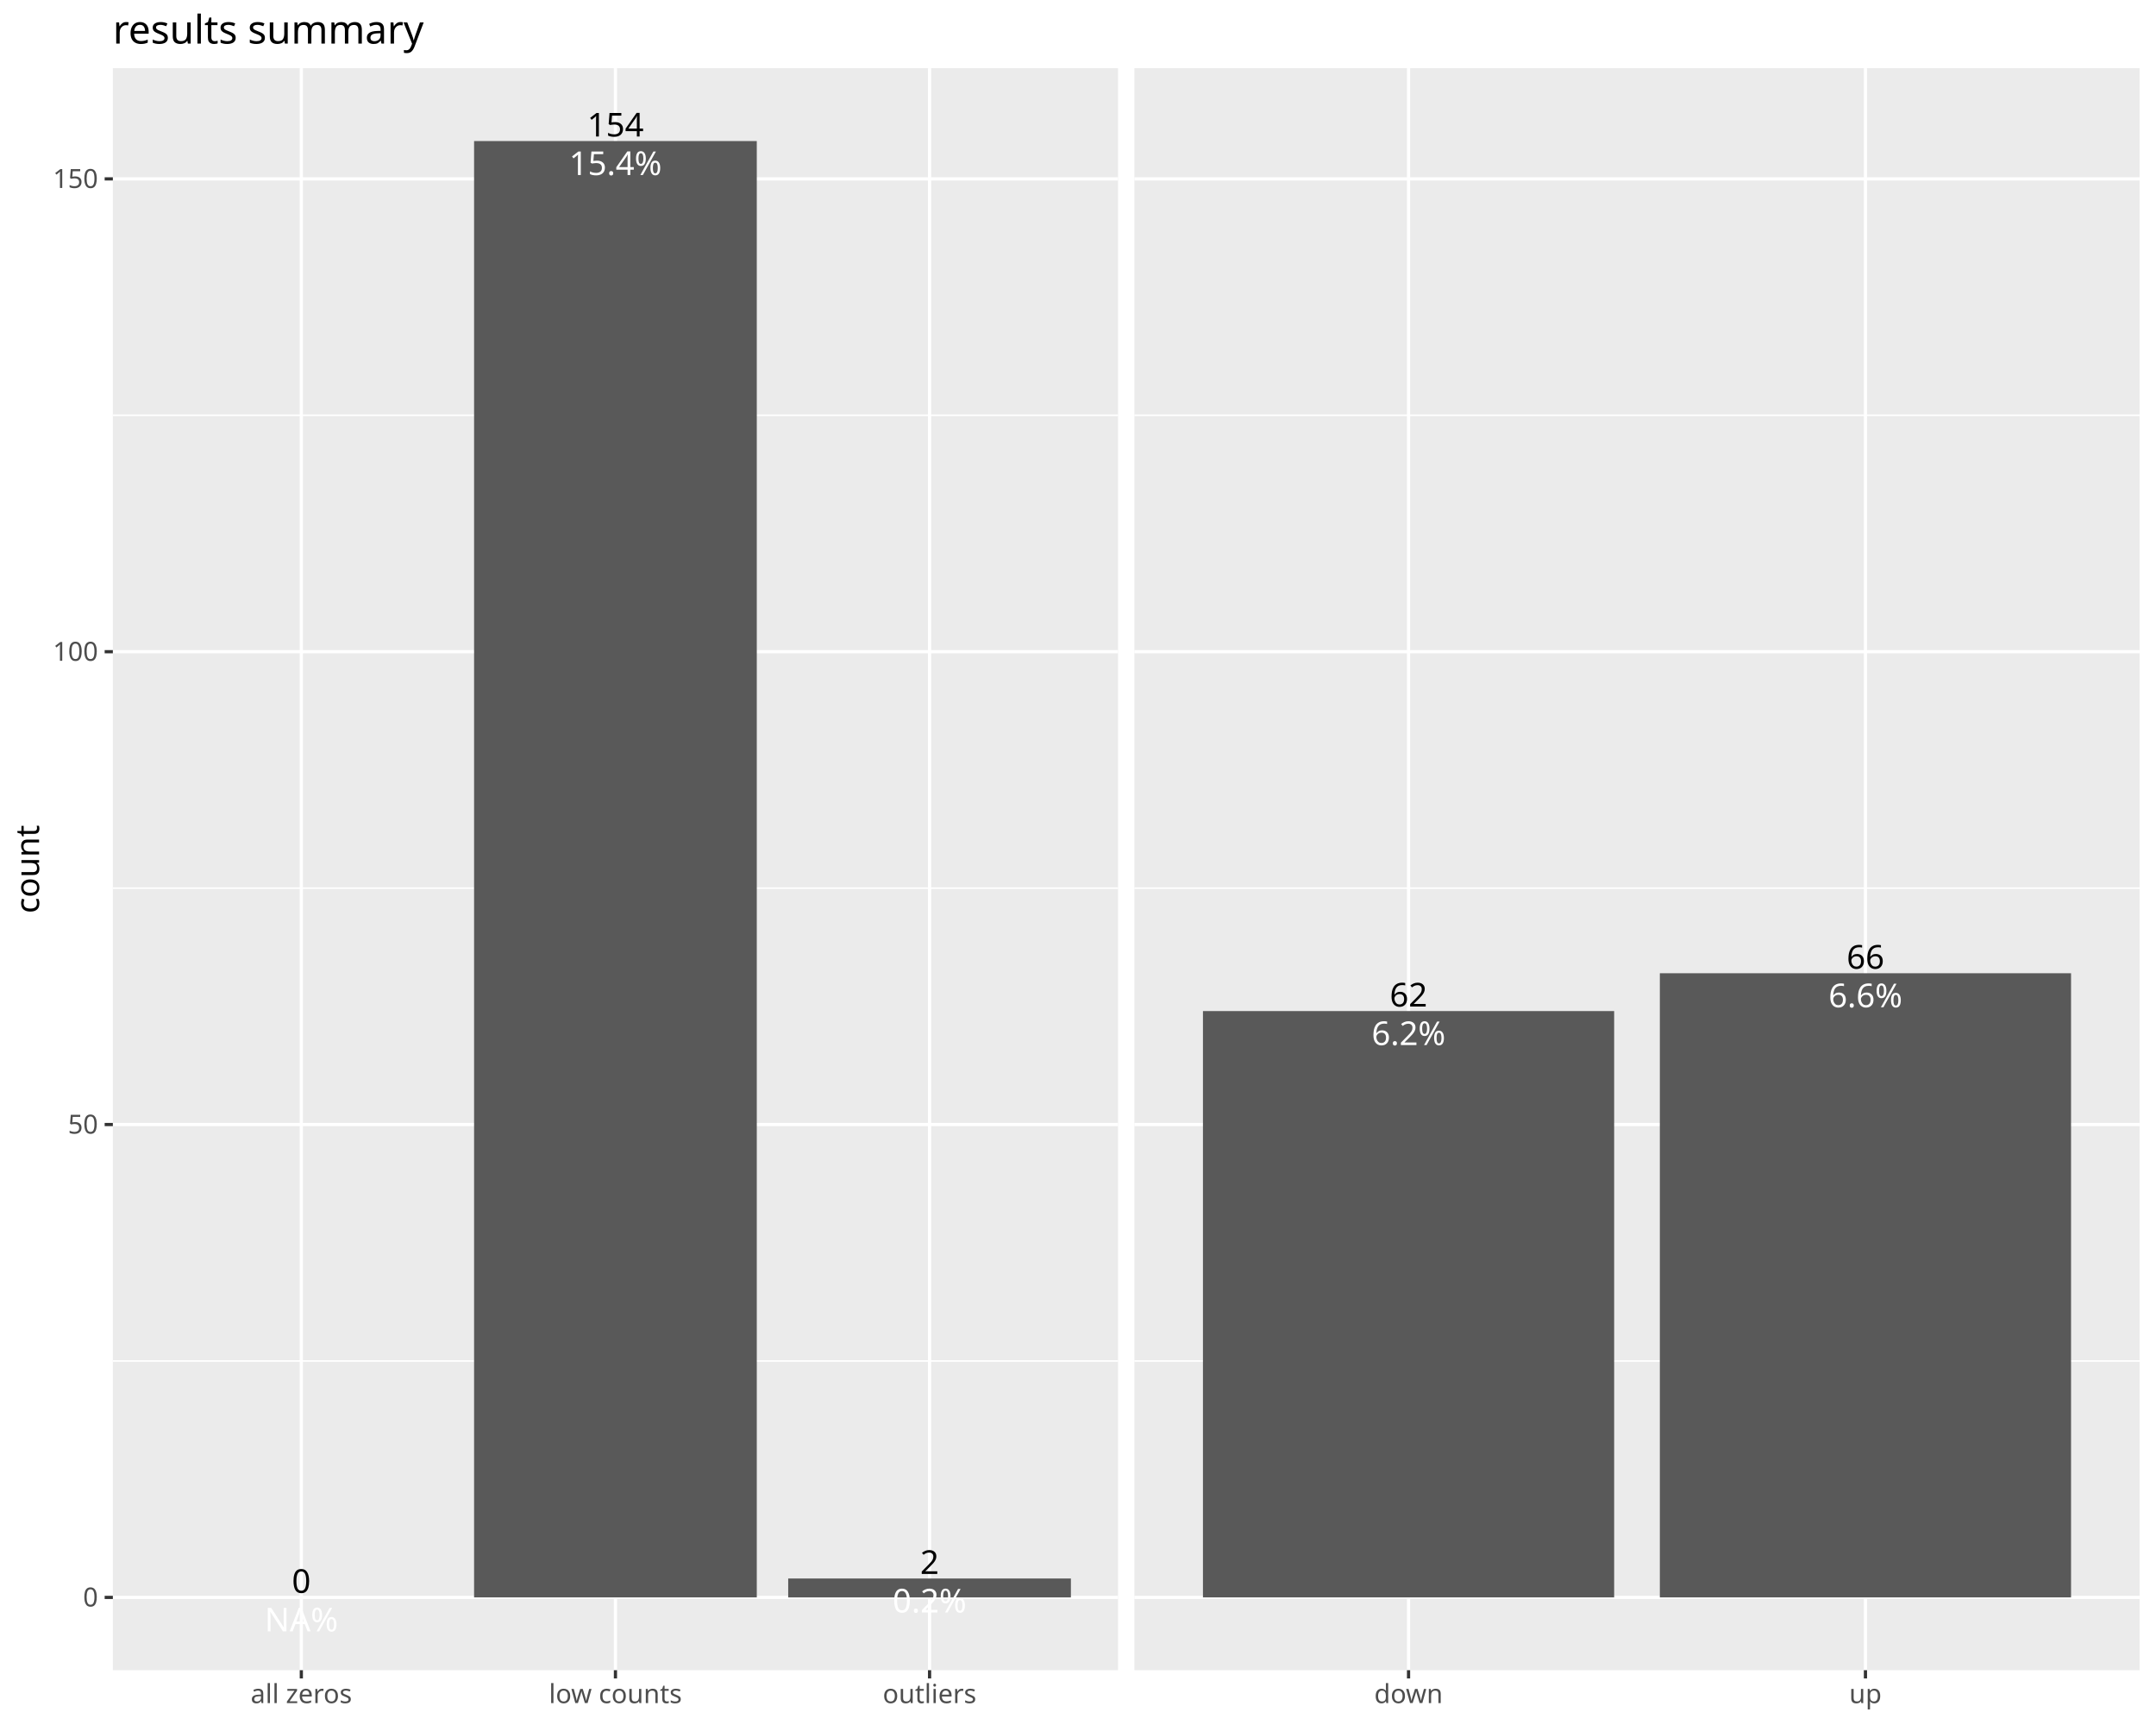
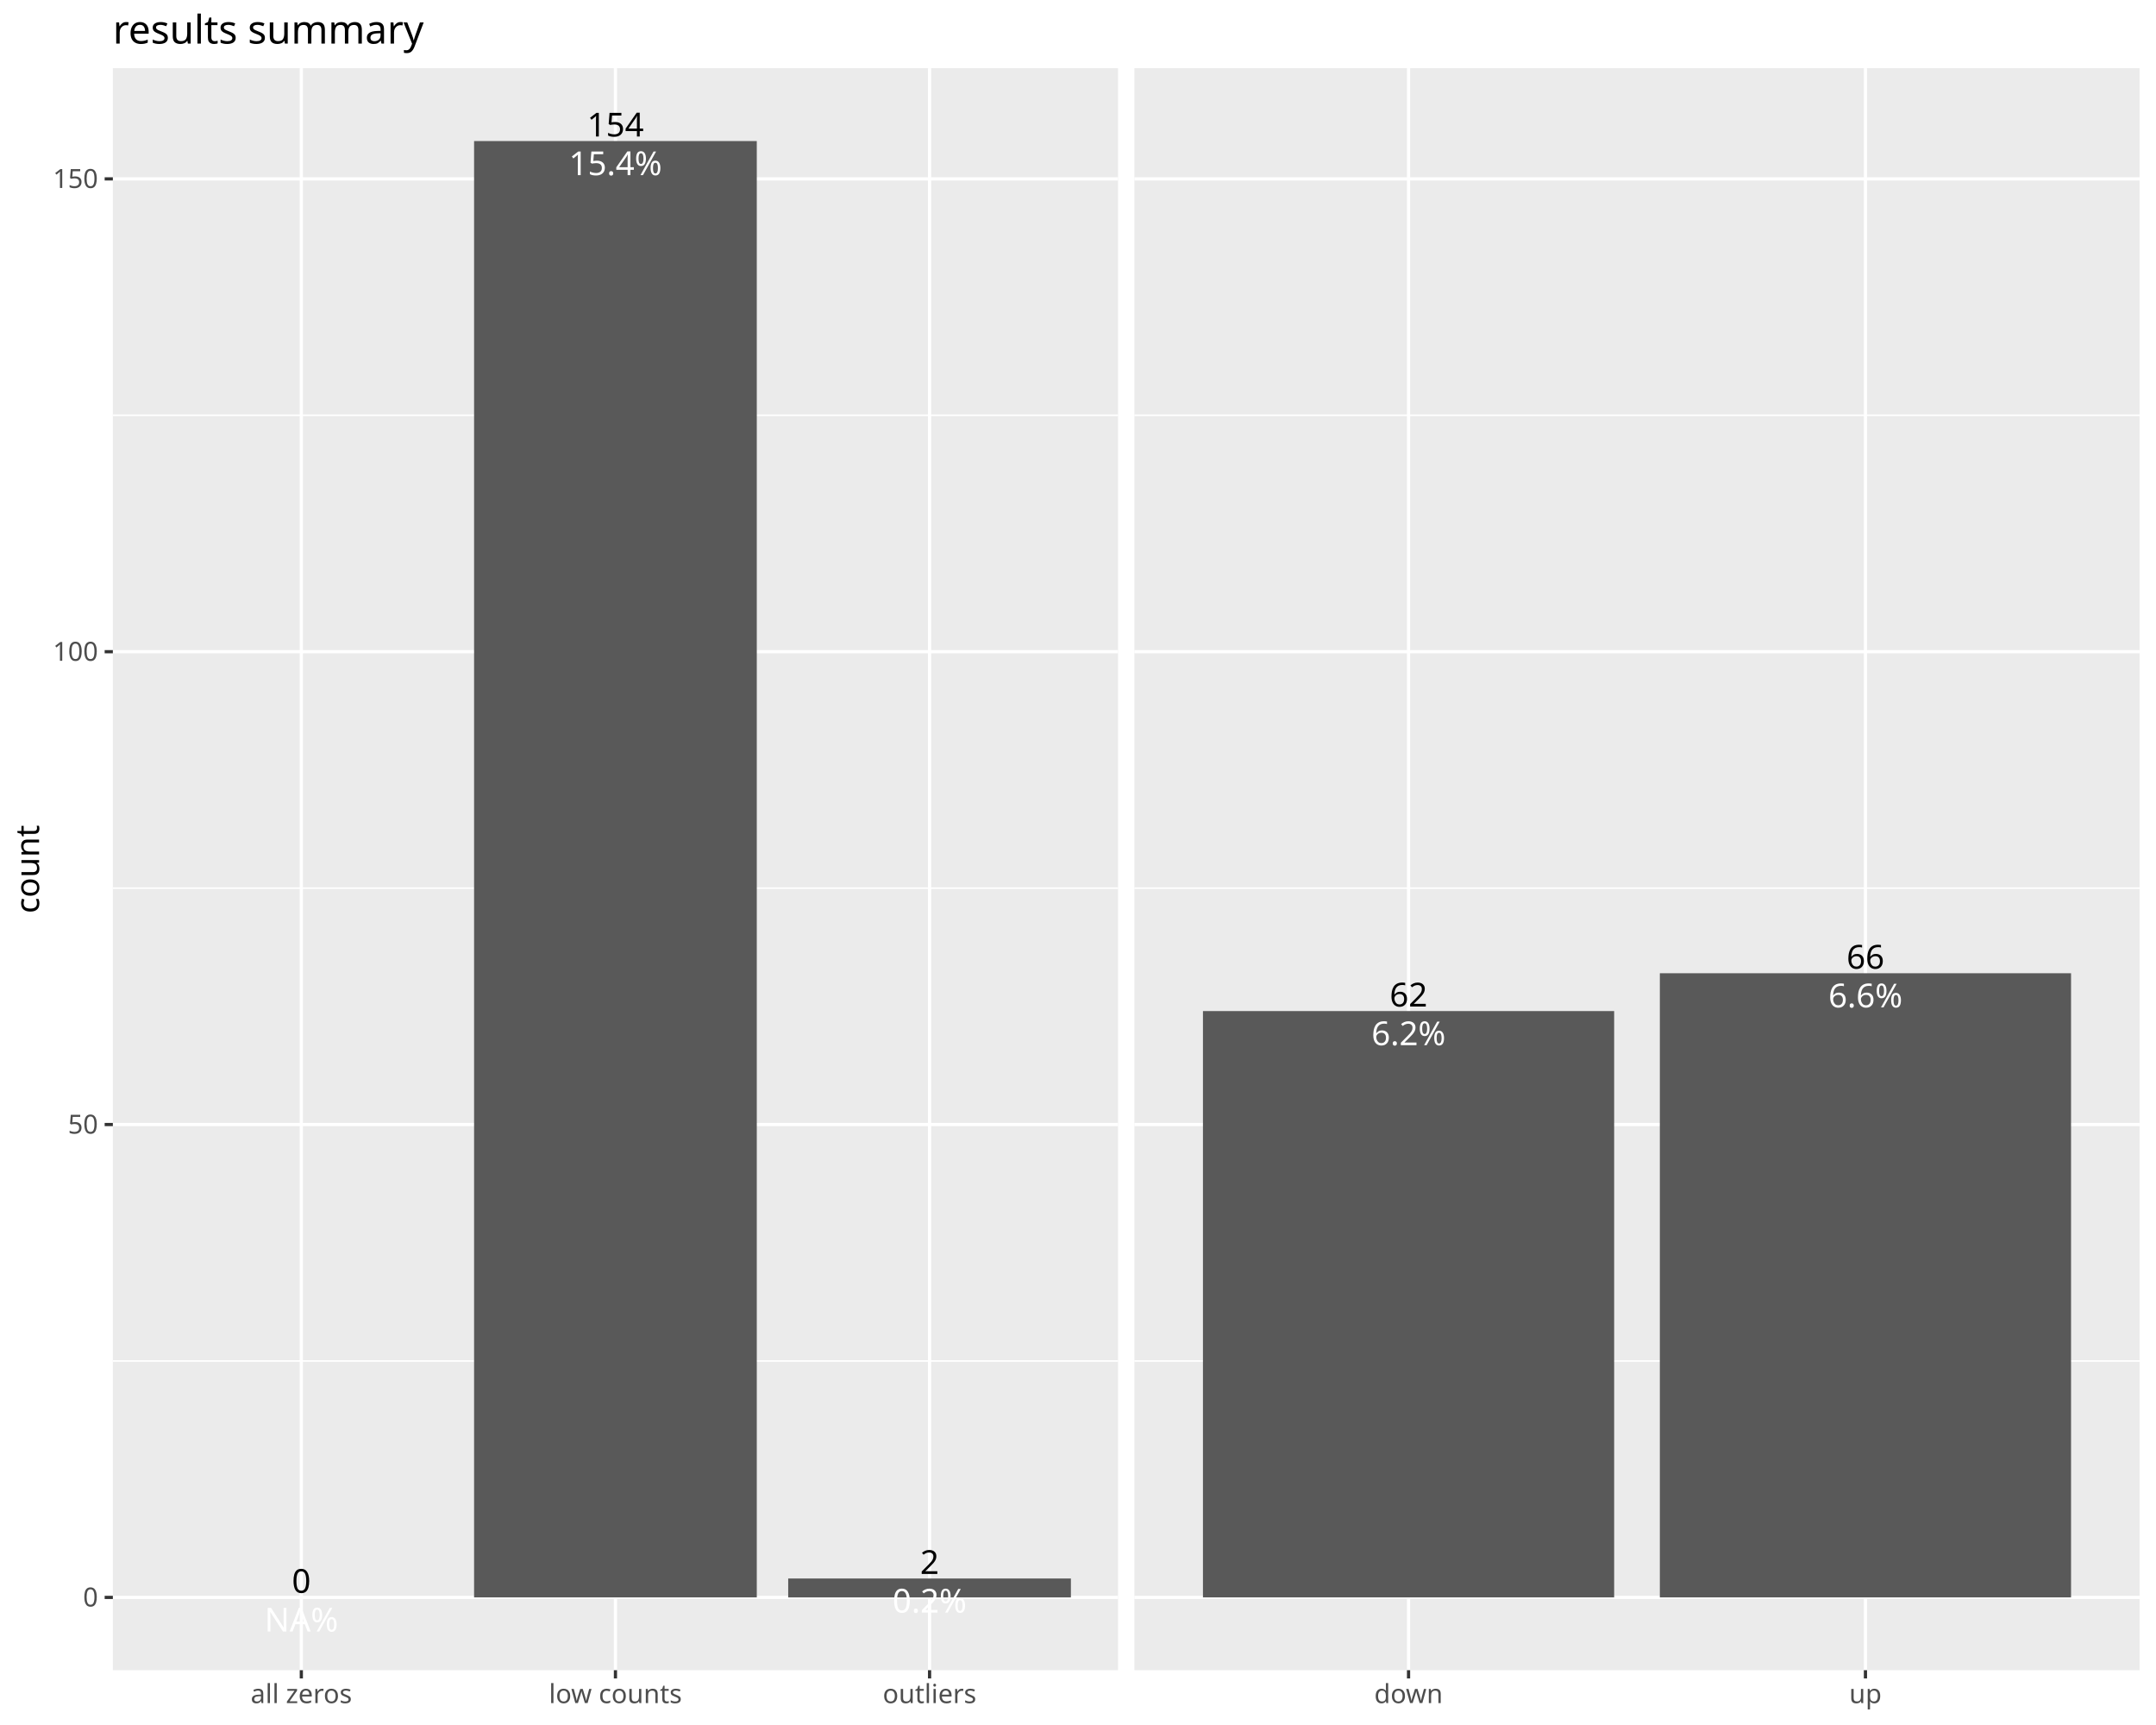
<svg xmlns="http://www.w3.org/2000/svg" class="svglite" data-engine-version="2.0" width="720.00pt" height="576.00pt" viewBox="0 0 720.00 576.00">
  <defs>
    <style type="text/css">
    .svglite line, .svglite polyline, .svglite polygon, .svglite path, .svglite rect, .svglite circle {
      fill: none;
      stroke: #000000;
      stroke-linecap: round;
      stroke-linejoin: round;
      stroke-miterlimit: 10.00;
    }
  </style>
  </defs>
  <rect width="100%" height="100%" style="stroke: none; fill: #FFFFFF;" />
  <defs>
    <clipPath id="cpMC4wMHw3MjAuMDB8MC4wMHw1NzYuMDA=">
      <rect x="0.00" y="0.00" width="720.00" height="576.00" />
    </clipPath>
  </defs>
  <g clip-path="url(#cpMC4wMHw3MjAuMDB8MC4wMHw1NzYuMDA=)">
    <rect x="0.00" y="0.00" width="720.00" height="576.00" style="stroke-width: 1.07; stroke: #FFFFFF; fill: #FFFFFF;" />
  </g>
  <defs>
    <clipPath id="cpMzcuNjl8MzczLjM2fDIyLjc4fDU1Ny43MQ==">
      <rect x="37.69" y="22.78" width="335.68" height="534.92" />
    </clipPath>
  </defs>
  <g clip-path="url(#cpMzcuNjl8MzczLjM2fDIyLjc4fDU1Ny43MQ==)">
    <rect x="37.69" y="22.78" width="335.68" height="534.92" style="stroke-width: 1.07; stroke: none; fill: #EBEBEB;" />
    <polyline points="37.69,454.45 373.36,454.45 " style="stroke-width: 0.53; stroke: #FFFFFF; stroke-linecap: butt;" />
    <polyline points="37.69,296.56 373.36,296.56 " style="stroke-width: 0.53; stroke: #FFFFFF; stroke-linecap: butt;" />
    <polyline points="37.69,138.67 373.36,138.67 " style="stroke-width: 0.53; stroke: #FFFFFF; stroke-linecap: butt;" />
    <polyline points="37.69,533.39 373.36,533.39 " style="stroke-width: 1.07; stroke: #FFFFFF; stroke-linecap: butt;" />
    <polyline points="37.69,375.50 373.36,375.50 " style="stroke-width: 1.07; stroke: #FFFFFF; stroke-linecap: butt;" />
    <polyline points="37.69,217.62 373.36,217.62 " style="stroke-width: 1.07; stroke: #FFFFFF; stroke-linecap: butt;" />
    <polyline points="37.69,59.73 373.36,59.73 " style="stroke-width: 1.07; stroke: #FFFFFF; stroke-linecap: butt;" />
    <polyline points="100.63,557.71 100.63,22.78 " style="stroke-width: 1.07; stroke: #FFFFFF; stroke-linecap: butt;" />
    <polyline points="205.53,557.71 205.53,22.78 " style="stroke-width: 1.07; stroke: #FFFFFF; stroke-linecap: butt;" />
    <polyline points="310.43,557.71 310.43,22.78 " style="stroke-width: 1.07; stroke: #FFFFFF; stroke-linecap: butt;" />
    <rect x="263.22" y="527.08" width="94.41" height="6.32" style="stroke-width: 1.07; stroke: none; stroke-linecap: butt; stroke-linejoin: miter; fill: #595959;" />
    <rect x="158.32" y="47.10" width="94.41" height="486.29" style="stroke-width: 1.07; stroke: none; stroke-linecap: butt; stroke-linejoin: miter; fill: #595959;" />
    <rect x="53.42" y="533.39" width="94.41" height="0.00" style="stroke-width: 1.07; stroke: none; stroke-linecap: butt; stroke-linejoin: miter; fill: #595959;" />
-     <text x="310.43" y="525.56" text-anchor="middle" style="font-size: 11.00px; font-family: sans;" textLength="6.12px" lengthAdjust="spacingAndGlyphs">2</text>
-     <text x="205.53" y="45.58" text-anchor="middle" style="font-size: 11.00px; font-family: sans;" textLength="18.35px" lengthAdjust="spacingAndGlyphs">154</text>
-     <text x="100.63" y="531.88" text-anchor="middle" style="font-size: 11.00px; font-family: sans;" textLength="6.12px" lengthAdjust="spacingAndGlyphs">0</text>
-     <text x="310.43" y="538.43" text-anchor="middle" style="font-size: 11.00px; fill: #FFFFFF; font-family: sans;" textLength="25.07px" lengthAdjust="spacingAndGlyphs">0.2%</text>
-     <text x="205.53" y="58.45" text-anchor="middle" style="font-size: 11.00px; fill: #FFFFFF; font-family: sans;" textLength="31.19px" lengthAdjust="spacingAndGlyphs">15.4%</text>
-     <text x="100.63" y="544.75" text-anchor="middle" style="font-size: 11.00px; fill: #FFFFFF; font-family: sans;" textLength="25.07px" lengthAdjust="spacingAndGlyphs">NA%</text>
+     <text x="310.43" y="525.56" text-anchor="middle" style="font-size: 11.04px; font-family: sans;" textLength="6.14px" lengthAdjust="spacingAndGlyphs">2</text>
+     <text x="205.53" y="45.58" text-anchor="middle" style="font-size: 11.04px; font-family: sans;" textLength="18.42px" lengthAdjust="spacingAndGlyphs">154</text>
+     <text x="100.63" y="531.87" text-anchor="middle" style="font-size: 11.04px; font-family: sans;" textLength="6.14px" lengthAdjust="spacingAndGlyphs">0</text>
+     <text x="310.43" y="538.47" text-anchor="middle" style="font-size: 11.04px; fill: #FFFFFF; font-family: sans;" textLength="25.16px" lengthAdjust="spacingAndGlyphs">0.2%</text>
+     <text x="205.53" y="58.49" text-anchor="middle" style="font-size: 11.04px; fill: #FFFFFF; font-family: sans;" textLength="31.30px" lengthAdjust="spacingAndGlyphs">15.4%</text>
+     <text x="100.63" y="544.79" text-anchor="middle" style="font-size: 11.04px; fill: #FFFFFF; font-family: sans;" textLength="25.16px" lengthAdjust="spacingAndGlyphs">NA%</text>
  </g>
  <g clip-path="url(#cpMC4wMHw3MjAuMDB8MC4wMHw1NzYuMDA=)">
</g>
  <defs>
    <clipPath id="cpMzc4Ljg0fDcxNC41MnwyMi43OHw1NTcuNzE=">
      <rect x="378.84" y="22.78" width="335.68" height="534.92" />
    </clipPath>
  </defs>
  <g clip-path="url(#cpMzc4Ljg0fDcxNC41MnwyMi43OHw1NTcuNzE=)">
    <rect x="378.84" y="22.78" width="335.68" height="534.92" style="stroke-width: 1.07; stroke: none; fill: #EBEBEB;" />
    <polyline points="378.84,454.45 714.52,454.45 " style="stroke-width: 0.53; stroke: #FFFFFF; stroke-linecap: butt;" />
    <polyline points="378.84,296.56 714.52,296.56 " style="stroke-width: 0.53; stroke: #FFFFFF; stroke-linecap: butt;" />
    <polyline points="378.84,138.67 714.52,138.67 " style="stroke-width: 0.53; stroke: #FFFFFF; stroke-linecap: butt;" />
    <polyline points="378.84,533.39 714.52,533.39 " style="stroke-width: 1.07; stroke: #FFFFFF; stroke-linecap: butt;" />
    <polyline points="378.84,375.50 714.52,375.50 " style="stroke-width: 1.07; stroke: #FFFFFF; stroke-linecap: butt;" />
    <polyline points="378.84,217.62 714.52,217.62 " style="stroke-width: 1.07; stroke: #FFFFFF; stroke-linecap: butt;" />
    <polyline points="378.84,59.73 714.52,59.73 " style="stroke-width: 1.07; stroke: #FFFFFF; stroke-linecap: butt;" />
    <polyline points="470.39,557.71 470.39,22.78 " style="stroke-width: 1.07; stroke: #FFFFFF; stroke-linecap: butt;" />
    <polyline points="622.97,557.71 622.97,22.78 " style="stroke-width: 1.07; stroke: #FFFFFF; stroke-linecap: butt;" />
    <rect x="554.31" y="324.98" width="137.32" height="208.41" style="stroke-width: 1.07; stroke: none; stroke-linecap: butt; stroke-linejoin: miter; fill: #595959;" />
    <rect x="401.73" y="337.61" width="137.32" height="195.78" style="stroke-width: 1.07; stroke: none; stroke-linecap: butt; stroke-linejoin: miter; fill: #595959;" />
-     <text x="622.97" y="323.47" text-anchor="middle" style="font-size: 11.00px; font-family: sans;" textLength="12.24px" lengthAdjust="spacingAndGlyphs">66</text>
-     <text x="470.39" y="336.10" text-anchor="middle" style="font-size: 11.00px; font-family: sans;" textLength="12.24px" lengthAdjust="spacingAndGlyphs">62</text>
-     <text x="622.97" y="336.34" text-anchor="middle" style="font-size: 11.00px; fill: #FFFFFF; font-family: sans;" textLength="25.07px" lengthAdjust="spacingAndGlyphs">6.6%</text>
-     <text x="470.39" y="348.97" text-anchor="middle" style="font-size: 11.00px; fill: #FFFFFF; font-family: sans;" textLength="25.07px" lengthAdjust="spacingAndGlyphs">6.2%</text>
+     <text x="622.97" y="323.46" text-anchor="middle" style="font-size: 11.04px; font-family: sans;" textLength="12.28px" lengthAdjust="spacingAndGlyphs">66</text>
+     <text x="470.39" y="336.09" text-anchor="middle" style="font-size: 11.04px; font-family: sans;" textLength="12.28px" lengthAdjust="spacingAndGlyphs">62</text>
+     <text x="622.97" y="336.38" text-anchor="middle" style="font-size: 11.04px; fill: #FFFFFF; font-family: sans;" textLength="25.16px" lengthAdjust="spacingAndGlyphs">6.6%</text>
+     <text x="470.39" y="349.01" text-anchor="middle" style="font-size: 11.04px; fill: #FFFFFF; font-family: sans;" textLength="25.16px" lengthAdjust="spacingAndGlyphs">6.2%</text>
  </g>
+   <g clip-path="url(#cpMC4wMHw3MjAuMDB8MC4wMHw1NzYuMDA=)">
+ </g>
+   <defs>
+     <clipPath id="cpMzcuNjl8MzczLjM2fDIyLjc4fDIyLjc4">
+       <rect x="37.69" y="22.78" width="335.68" height="0.00" />
+     </clipPath>
+   </defs>
+   <g clip-path="url(#cpMzcuNjl8MzczLjM2fDIyLjc4fDIyLjc4)">
+ </g>
+   <g clip-path="url(#cpMC4wMHw3MjAuMDB8MC4wMHw1NzYuMDA=)">
+ </g>
+   <defs>
+     <clipPath id="cpMzc4Ljg0fDcxNC41MnwyMi43OHwyMi43OA==">
+       <rect x="378.84" y="22.78" width="335.68" height="0.00" />
+     </clipPath>
+   </defs>
+   <g clip-path="url(#cpMzc4Ljg0fDcxNC41MnwyMi43OHwyMi43OA==)">
+ </g>
  <g clip-path="url(#cpMC4wMHw3MjAuMDB8MC4wMHw1NzYuMDA=)">
    <polyline points="100.63,560.45 100.63,557.71 " style="stroke-width: 1.07; stroke: #333333; stroke-linecap: butt;" />
    <polyline points="205.53,560.45 205.53,557.71 " style="stroke-width: 1.07; stroke: #333333; stroke-linecap: butt;" />
    <polyline points="310.43,560.45 310.43,557.71 " style="stroke-width: 1.07; stroke: #333333; stroke-linecap: butt;" />
    <text x="100.63" y="568.69" text-anchor="middle" style="font-size: 8.80px; fill: #4D4D4D; font-family: sans;" textLength="32.77px" lengthAdjust="spacingAndGlyphs">all zeros</text>
    <text x="205.53" y="568.69" text-anchor="middle" style="font-size: 8.80px; fill: #4D4D4D; font-family: sans;" textLength="41.59px" lengthAdjust="spacingAndGlyphs">low counts</text>
    <text x="310.43" y="568.69" text-anchor="middle" style="font-size: 8.80px; fill: #4D4D4D; font-family: sans;" textLength="28.37px" lengthAdjust="spacingAndGlyphs">outliers</text>
    <polyline points="470.39,560.45 470.39,557.71 " style="stroke-width: 1.07; stroke: #333333; stroke-linecap: butt;" />
    <polyline points="622.97,560.45 622.97,557.71 " style="stroke-width: 1.07; stroke: #333333; stroke-linecap: butt;" />
    <text x="470.39" y="568.69" text-anchor="middle" style="font-size: 8.80px; fill: #4D4D4D; font-family: sans;" textLength="21.04px" lengthAdjust="spacingAndGlyphs">down</text>
    <text x="622.97" y="568.69" text-anchor="middle" style="font-size: 8.80px; fill: #4D4D4D; font-family: sans;" textLength="9.79px" lengthAdjust="spacingAndGlyphs">up</text>
    <text x="32.76" y="536.42" text-anchor="end" style="font-size: 8.80px; fill: #4D4D4D; font-family: sans;" textLength="4.89px" lengthAdjust="spacingAndGlyphs">0</text>
    <text x="32.76" y="378.53" text-anchor="end" style="font-size: 8.80px; fill: #4D4D4D; font-family: sans;" textLength="9.79px" lengthAdjust="spacingAndGlyphs">50</text>
    <text x="32.76" y="220.64" text-anchor="end" style="font-size: 8.80px; fill: #4D4D4D; font-family: sans;" textLength="14.68px" lengthAdjust="spacingAndGlyphs">100</text>
    <text x="32.76" y="62.76" text-anchor="end" style="font-size: 8.80px; fill: #4D4D4D; font-family: sans;" textLength="14.68px" lengthAdjust="spacingAndGlyphs">150</text>
    <polyline points="34.95,533.39 37.69,533.39 " style="stroke-width: 1.07; stroke: #333333; stroke-linecap: butt;" />
    <polyline points="34.95,375.50 37.69,375.50 " style="stroke-width: 1.07; stroke: #333333; stroke-linecap: butt;" />
    <polyline points="34.95,217.62 37.69,217.62 " style="stroke-width: 1.07; stroke: #333333; stroke-linecap: butt;" />
    <polyline points="34.95,59.73 37.69,59.73 " style="stroke-width: 1.07; stroke: #333333; stroke-linecap: butt;" />
    <text transform="translate(13.05,290.24) rotate(-90)" text-anchor="middle" style="font-size: 11.00px; font-family: sans;" textLength="26.91px" lengthAdjust="spacingAndGlyphs">count</text>
    <text x="37.69" y="14.56" style="font-size: 13.20px; font-family: sans;" textLength="96.85px" lengthAdjust="spacingAndGlyphs">results summary</text>
  </g>
</svg>
